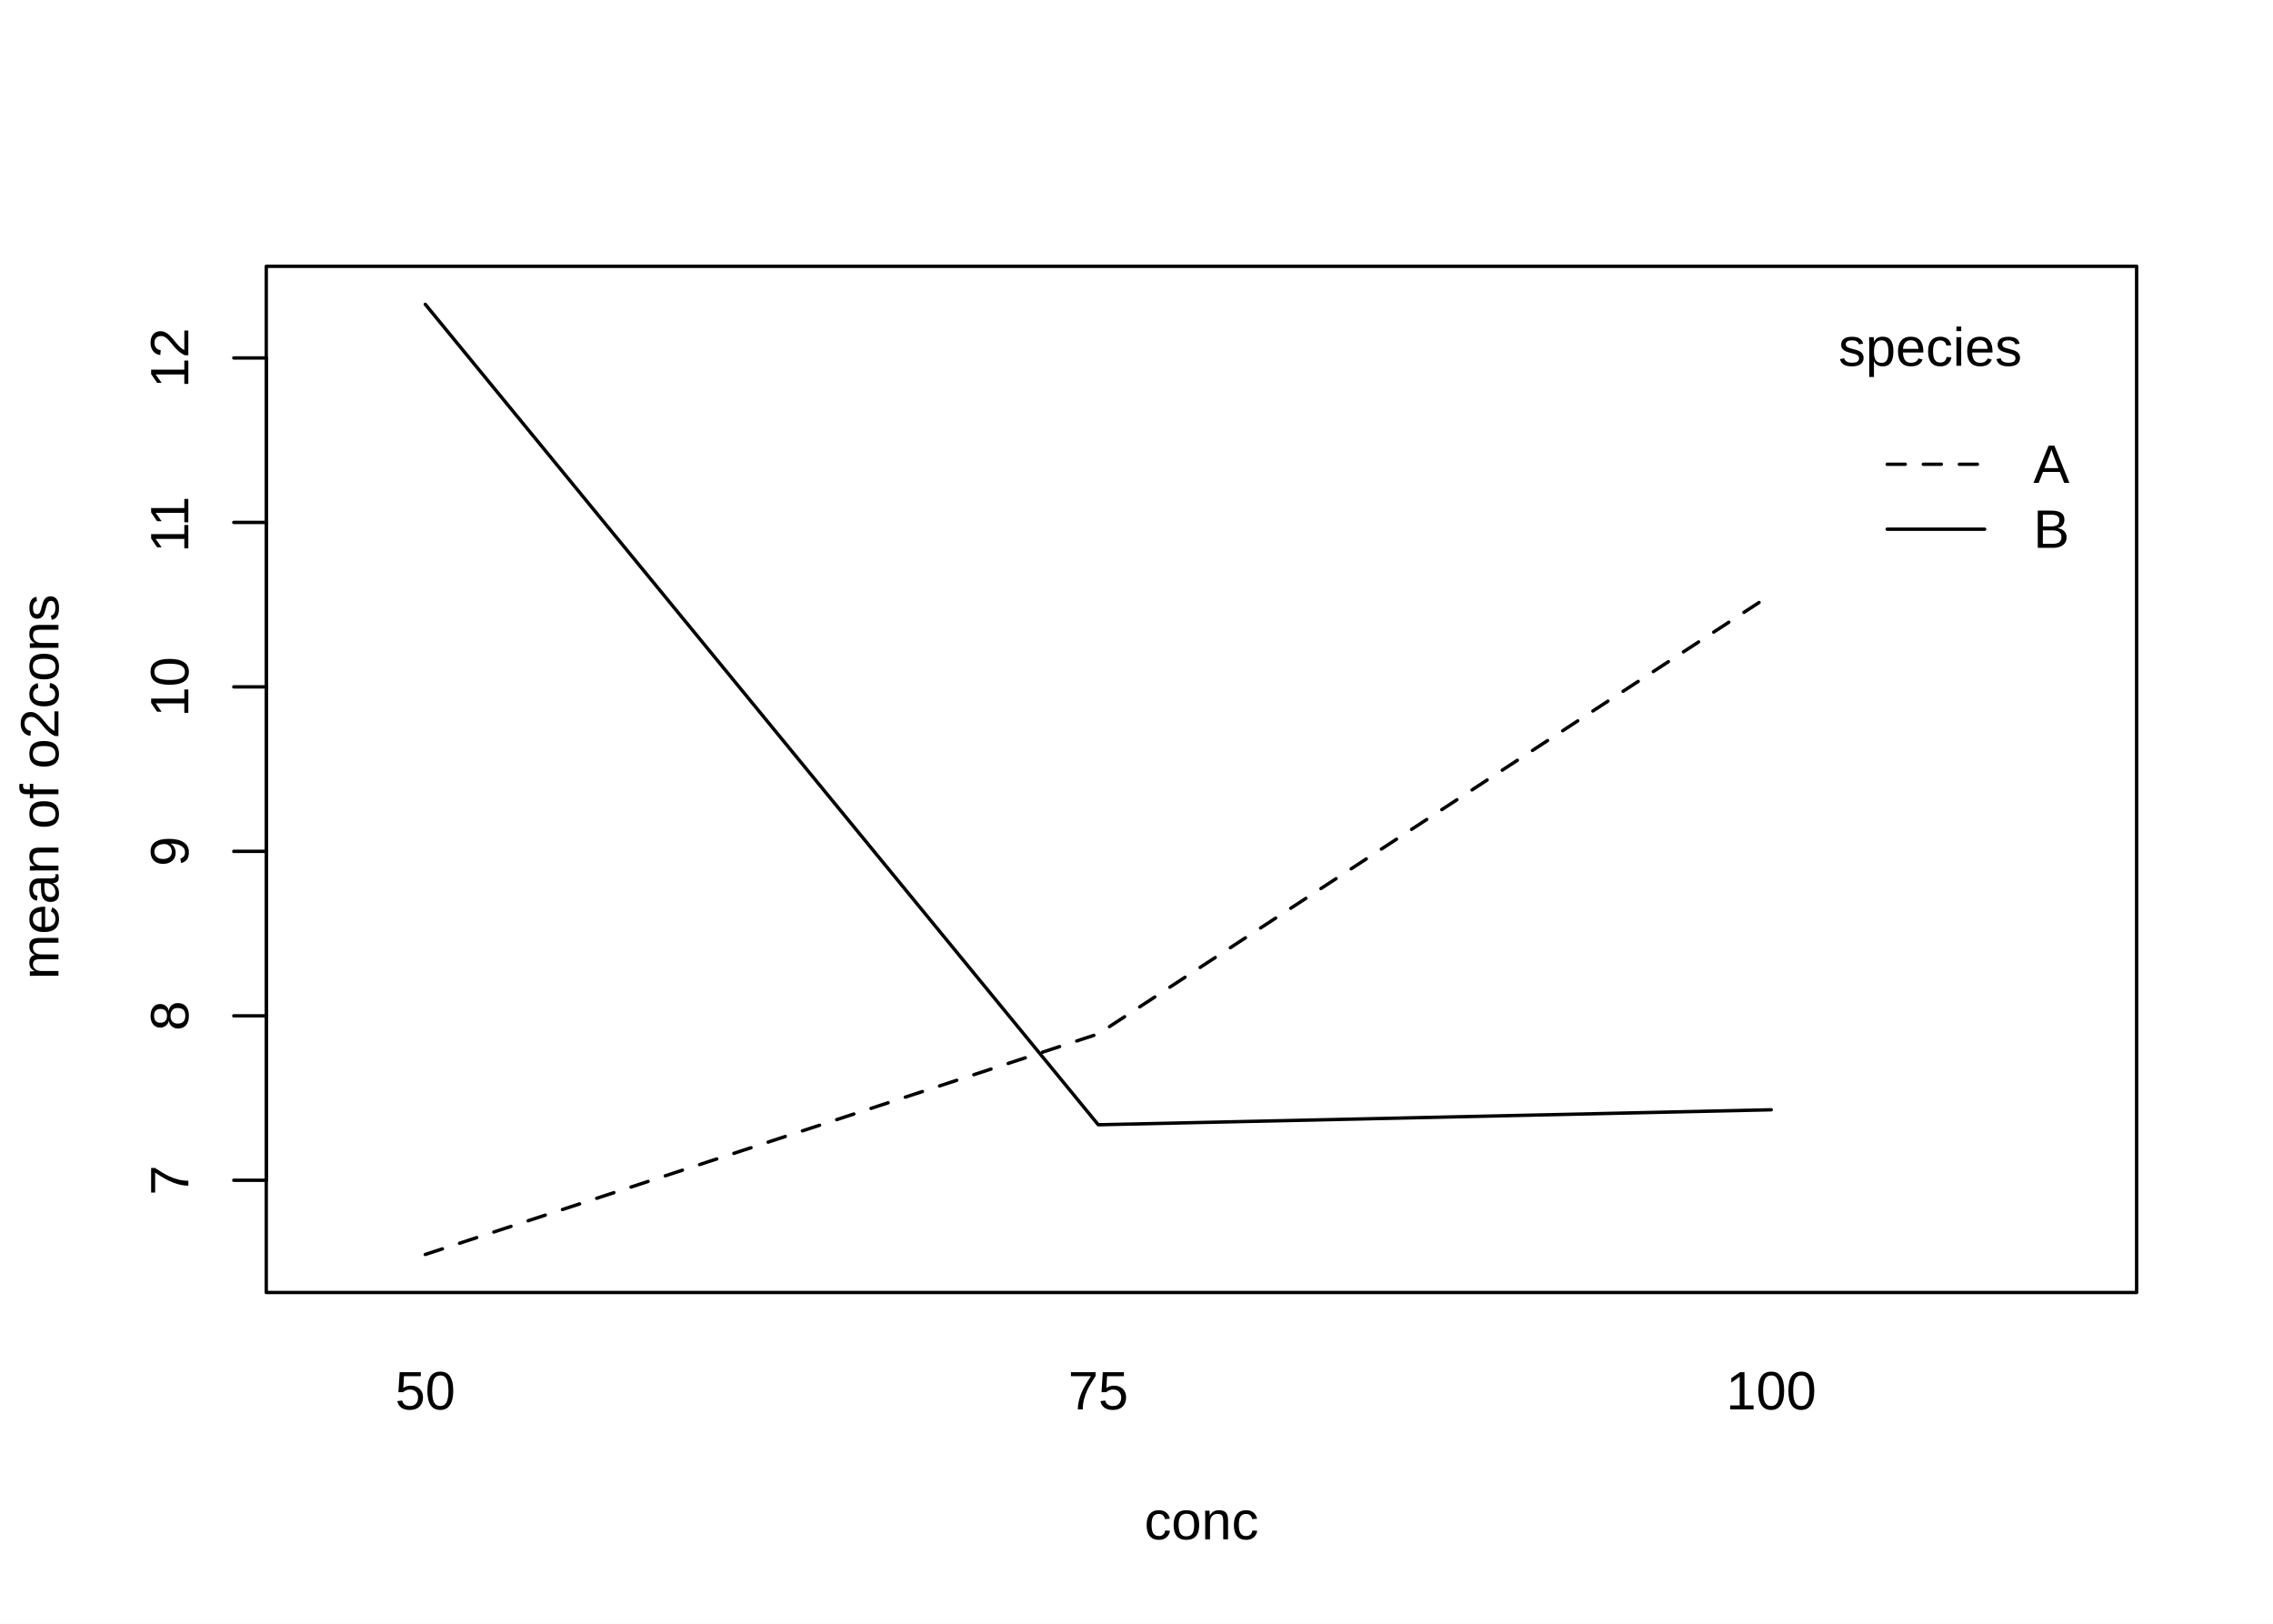
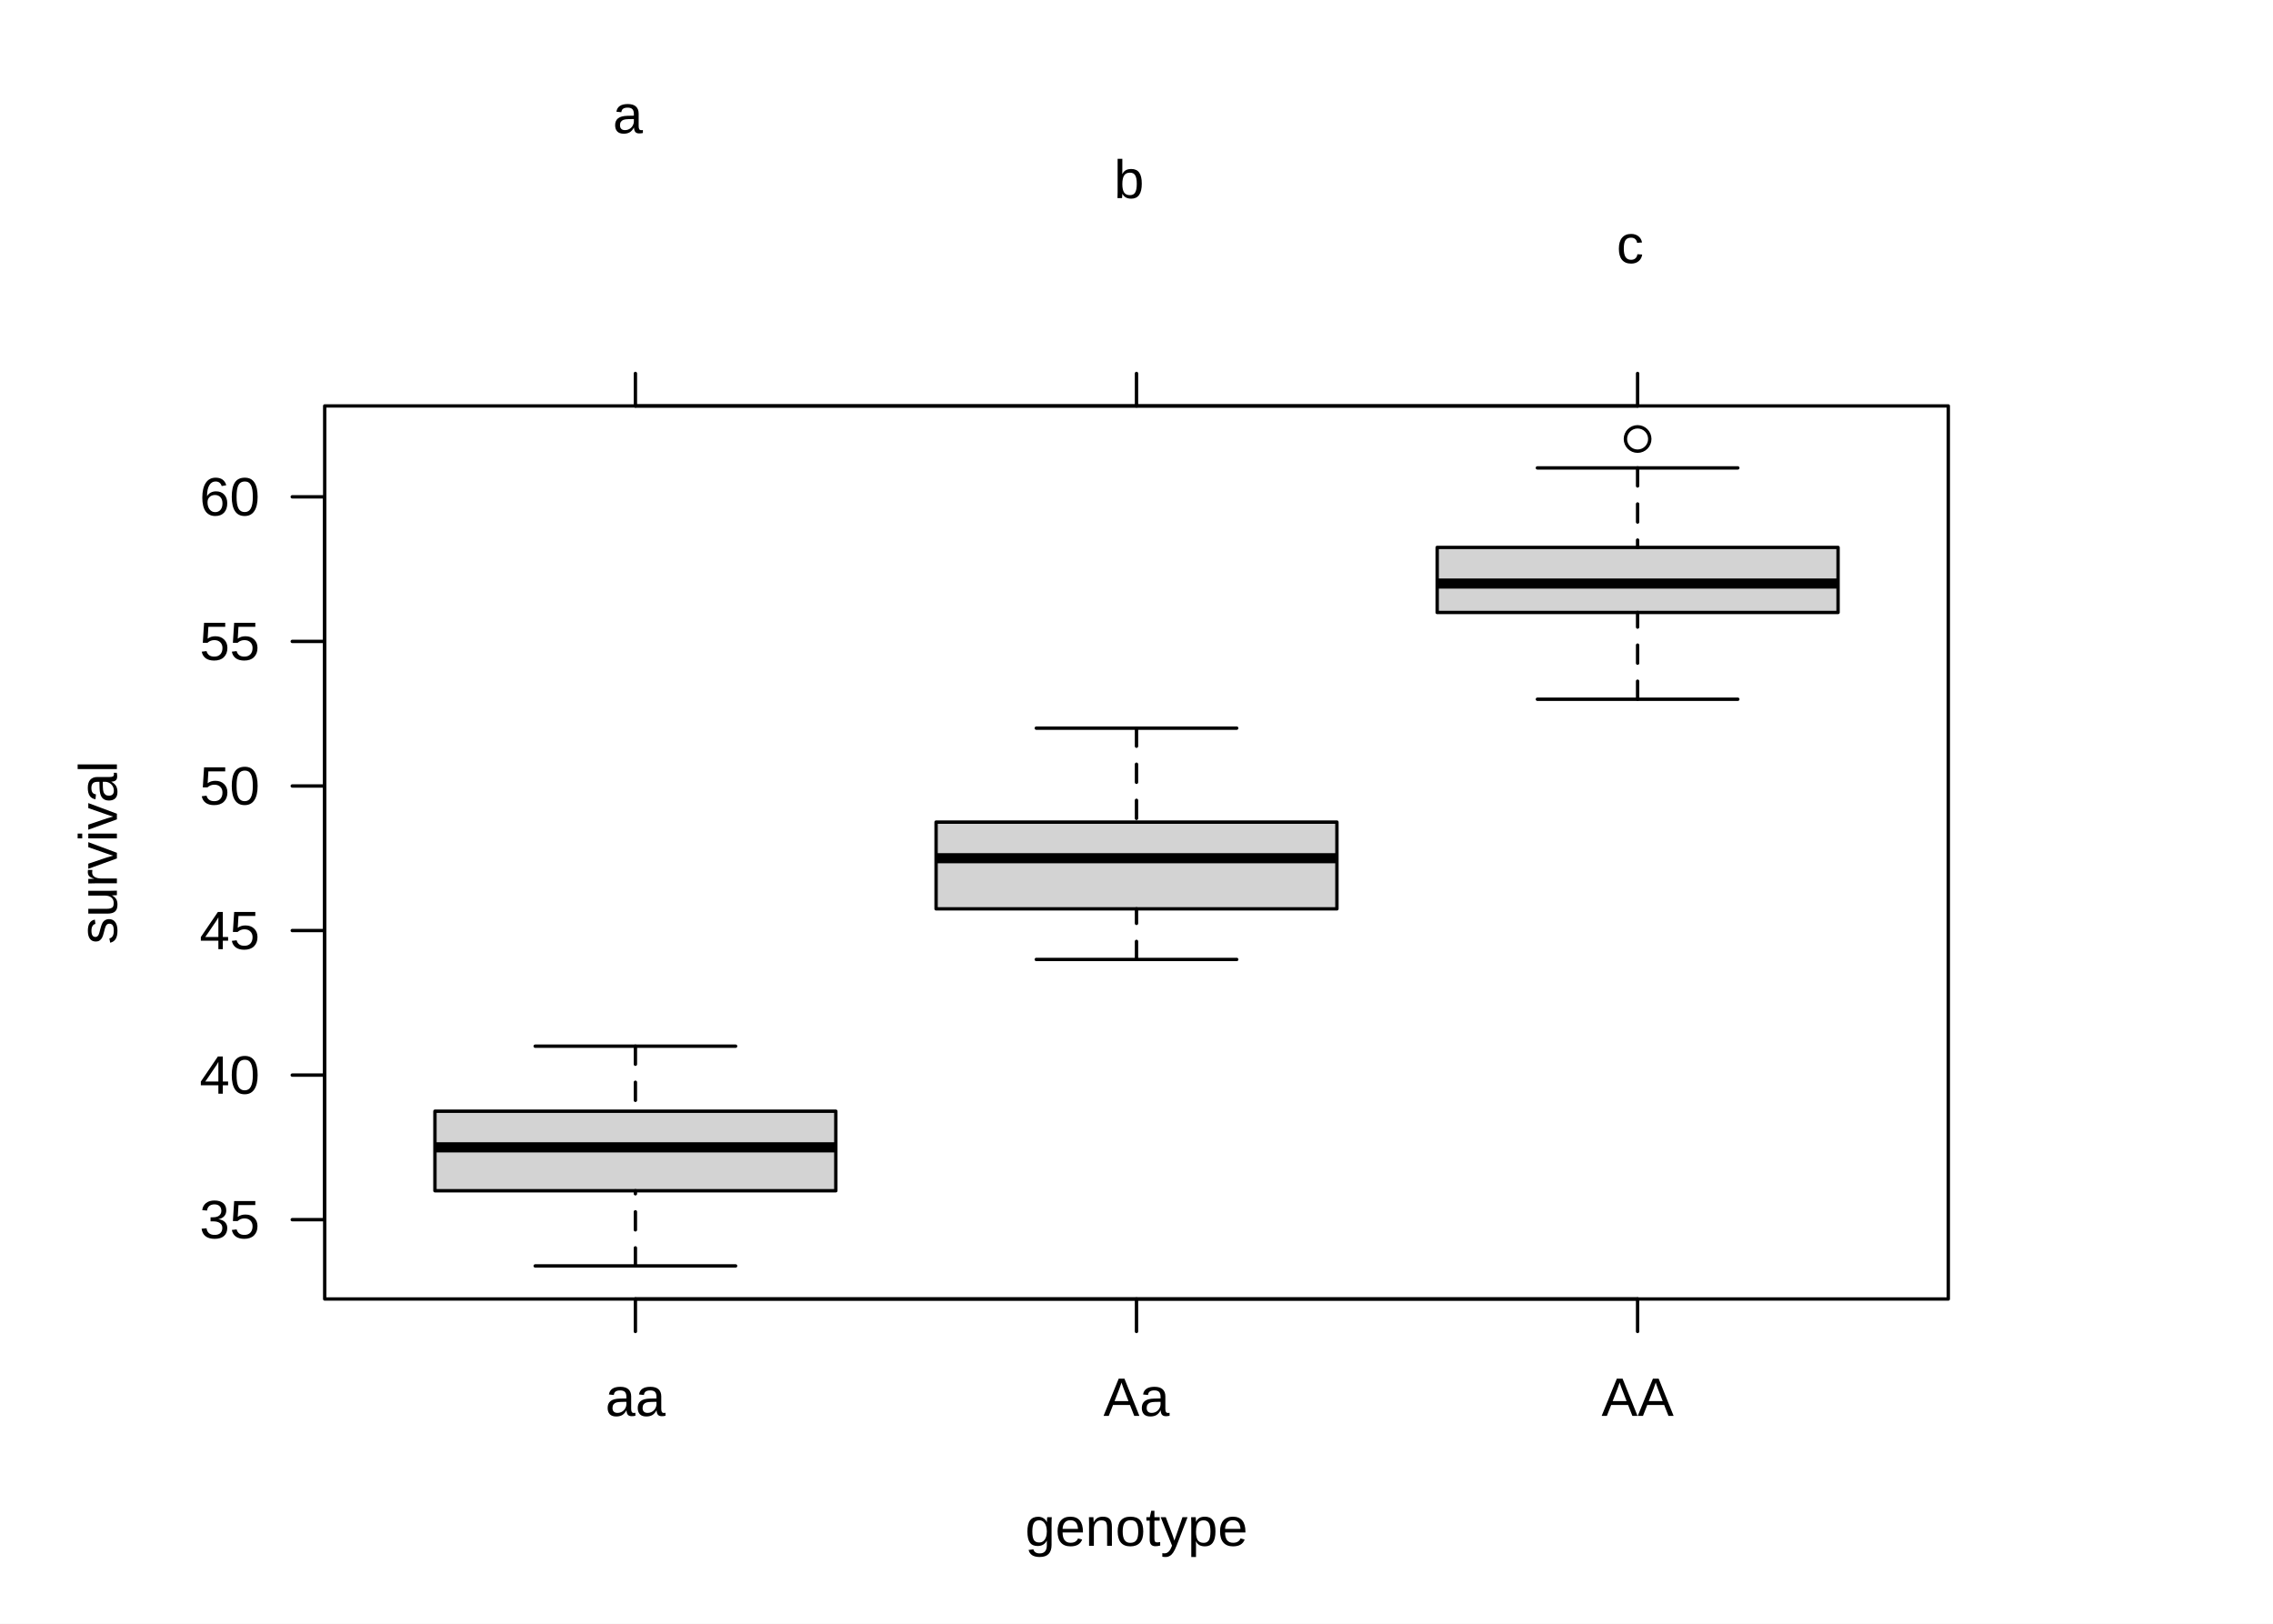
<svg xmlns="http://www.w3.org/2000/svg" viewBox="0 0 504.00 360.00">
  <defs>
    <style type="text/css">
    line, polyline, polygon, path, rect, circle {
      fill: none;
      stroke: #000000;
      stroke-linecap: round;
      stroke-linejoin: round;
      stroke-miterlimit: 10.00;
    }
  </style>
  </defs>
  <rect width="100%" height="100%" style="stroke: none; fill: #FFFFFF;" />
  <defs>
-     <clipPath id="cpNTkuMDR8NDczLjc2fDI4Ni41Nnw1OS4wNA==">
-       <rect x="59.04" y="59.04" width="414.72" height="227.52" />
+     <clipPath id="cpNzIuMDB8NDMyLjAwfDI4OC4wMHw5MC4wMA==">
+       <rect x="72.00" y="90.00" width="360.00" height="198.00" />
    </clipPath>
  </defs>
-   <polyline points="94.30,278.13 243.52,229.23 392.74,131.82 " style="stroke-width: 0.75; stroke-dasharray: 4.00,4.00;" clip-path="url(#cpNTkuMDR8NDczLjc2fDI4Ni41Nnw1OS4wNA==)" />
+   <polygon points="96.44,264.00 185.33,264.00 185.33,246.37 96.44,246.37 " style="stroke-width: 0.75; stroke: none; fill: #D3D3D3;" clip-path="url(#cpNzIuMDB8NDMyLjAwfDI4OC4wMHw5MC4wMA==)" />
+   <line x1="96.44" y1="254.38" x2="185.33" y2="254.38" style="stroke-width: 2.25; stroke-linecap: butt;" clip-path="url(#cpNzIuMDB8NDMyLjAwfDI4OC4wMHw5MC4wMA==)" />
+   <line x1="140.89" y1="280.67" x2="140.89" y2="264.00" style="stroke-width: 0.75; stroke-dasharray: 4.00,4.00;" clip-path="url(#cpNzIuMDB8NDMyLjAwfDI4OC4wMHw5MC4wMA==)" />
+   <line x1="140.89" y1="231.95" x2="140.89" y2="246.37" style="stroke-width: 0.75; stroke-dasharray: 4.00,4.00;" clip-path="url(#cpNzIuMDB8NDMyLjAwfDI4OC4wMHw5MC4wMA==)" />
+   <line x1="118.67" y1="280.67" x2="163.11" y2="280.67" style="stroke-width: 0.75;" clip-path="url(#cpNzIuMDB8NDMyLjAwfDI4OC4wMHw5MC4wMA==)" />
+   <line x1="118.67" y1="231.95" x2="163.11" y2="231.95" style="stroke-width: 0.75;" clip-path="url(#cpNzIuMDB8NDMyLjAwfDI4OC4wMHw5MC4wMA==)" />
+   <polyline points="96.44,264.00 185.33,264.00 185.33,246.37 96.44,246.37 96.44,264.00 " style="stroke-width: 0.75;" clip-path="url(#cpNzIuMDB8NDMyLjAwfDI4OC4wMHw5MC4wMA==)" />
+   <polygon points="207.56,201.50 296.44,201.50 296.44,182.27 207.56,182.27 " style="stroke-width: 0.75; stroke: none; fill: #D3D3D3;" clip-path="url(#cpNzIuMDB8NDMyLjAwfDI4OC4wMHw5MC4wMA==)" />
+   <line x1="207.56" y1="190.28" x2="296.44" y2="190.28" style="stroke-width: 2.25; stroke-linecap: butt;" clip-path="url(#cpNzIuMDB8NDMyLjAwfDI4OC4wMHw5MC4wMA==)" />
+   <line x1="252.00" y1="212.72" x2="252.00" y2="201.50" style="stroke-width: 0.75; stroke-dasharray: 4.00,4.00;" clip-path="url(#cpNzIuMDB8NDMyLjAwfDI4OC4wMHw5MC4wMA==)" />
+   <line x1="252.00" y1="161.44" x2="252.00" y2="182.27" style="stroke-width: 0.75; stroke-dasharray: 4.00,4.00;" clip-path="url(#cpNzIuMDB8NDMyLjAwfDI4OC4wMHw5MC4wMA==)" />
+   <line x1="229.78" y1="212.72" x2="274.22" y2="212.72" style="stroke-width: 0.75;" clip-path="url(#cpNzIuMDB8NDMyLjAwfDI4OC4wMHw5MC4wMA==)" />
+   <line x1="229.78" y1="161.44" x2="274.22" y2="161.44" style="stroke-width: 0.75;" clip-path="url(#cpNzIuMDB8NDMyLjAwfDI4OC4wMHw5MC4wMA==)" />
+   <polyline points="207.56,201.50 296.44,201.50 296.44,182.27 207.56,182.27 207.56,201.50 " style="stroke-width: 0.75;" clip-path="url(#cpNzIuMDB8NDMyLjAwfDI4OC4wMHw5MC4wMA==)" />
+   <polygon points="318.67,135.79 407.56,135.79 407.56,121.37 318.67,121.37 " style="stroke-width: 0.75; stroke: none; fill: #D3D3D3;" clip-path="url(#cpNzIuMDB8NDMyLjAwfDI4OC4wMHw5MC4wMA==)" />
+   <line x1="318.67" y1="129.38" x2="407.56" y2="129.38" style="stroke-width: 2.25; stroke-linecap: butt;" clip-path="url(#cpNzIuMDB8NDMyLjAwfDI4OC4wMHw5MC4wMA==)" />
+   <line x1="363.11" y1="155.03" x2="363.11" y2="135.79" style="stroke-width: 0.75; stroke-dasharray: 4.00,4.00;" clip-path="url(#cpNzIuMDB8NDMyLjAwfDI4OC4wMHw5MC4wMA==)" />
+   <line x1="363.11" y1="103.74" x2="363.11" y2="121.37" style="stroke-width: 0.75; stroke-dasharray: 4.00,4.00;" clip-path="url(#cpNzIuMDB8NDMyLjAwfDI4OC4wMHw5MC4wMA==)" />
+   <line x1="340.89" y1="155.03" x2="385.33" y2="155.03" style="stroke-width: 0.75;" clip-path="url(#cpNzIuMDB8NDMyLjAwfDI4OC4wMHw5MC4wMA==)" />
+   <line x1="340.89" y1="103.74" x2="385.33" y2="103.74" style="stroke-width: 0.75;" clip-path="url(#cpNzIuMDB8NDMyLjAwfDI4OC4wMHw5MC4wMA==)" />
+   <polyline points="318.67,135.79 407.56,135.79 407.56,121.37 318.67,121.37 318.67,135.79 " style="stroke-width: 0.75;" clip-path="url(#cpNzIuMDB8NDMyLjAwfDI4OC4wMHw5MC4wMA==)" />
+   <circle cx="363.11" cy="97.33" r="2.70" style="stroke-width: 0.75;" clip-path="url(#cpNzIuMDB8NDMyLjAwfDI4OC4wMHw5MC4wMA==)" />
  <defs>
    <clipPath id="cpMC4wMHw1MDQuMDB8MzYwLjAwfDAuMDA=">
      <rect x="0.00" y="0.00" width="504.00" height="360.00" />
    </clipPath>
  </defs>
-   <line x1="59.04" y1="261.68" x2="59.04" y2="79.36" style="stroke-width: 0.75;" clip-path="url(#cpMC4wMHw1MDQuMDB8MzYwLjAwfDAuMDA=)" />
-   <line x1="59.04" y1="261.68" x2="51.84" y2="261.68" style="stroke-width: 0.75;" clip-path="url(#cpMC4wMHw1MDQuMDB8MzYwLjAwfDAuMDA=)" />
-   <line x1="59.04" y1="225.22" x2="51.84" y2="225.22" style="stroke-width: 0.75;" clip-path="url(#cpMC4wMHw1MDQuMDB8MzYwLjAwfDAuMDA=)" />
-   <line x1="59.04" y1="188.75" x2="51.84" y2="188.75" style="stroke-width: 0.75;" clip-path="url(#cpMC4wMHw1MDQuMDB8MzYwLjAwfDAuMDA=)" />
-   <line x1="59.04" y1="152.29" x2="51.84" y2="152.29" style="stroke-width: 0.75;" clip-path="url(#cpMC4wMHw1MDQuMDB8MzYwLjAwfDAuMDA=)" />
-   <line x1="59.04" y1="115.83" x2="51.84" y2="115.83" style="stroke-width: 0.75;" clip-path="url(#cpMC4wMHw1MDQuMDB8MzYwLjAwfDAuMDA=)" />
-   <line x1="59.04" y1="79.36" x2="51.84" y2="79.36" style="stroke-width: 0.75;" clip-path="url(#cpMC4wMHw1MDQuMDB8MzYwLjAwfDAuMDA=)" />
+   <line x1="140.89" y1="288.00" x2="363.11" y2="288.00" style="stroke-width: 0.75;" clip-path="url(#cpMC4wMHw1MDQuMDB8MzYwLjAwfDAuMDA=)" />
+   <line x1="140.89" y1="288.00" x2="140.89" y2="295.20" style="stroke-width: 0.75;" clip-path="url(#cpMC4wMHw1MDQuMDB8MzYwLjAwfDAuMDA=)" />
+   <line x1="252.00" y1="288.00" x2="252.00" y2="295.20" style="stroke-width: 0.75;" clip-path="url(#cpMC4wMHw1MDQuMDB8MzYwLjAwfDAuMDA=)" />
+   <line x1="363.11" y1="288.00" x2="363.11" y2="295.20" style="stroke-width: 0.75;" clip-path="url(#cpMC4wMHw1MDQuMDB8MzYwLjAwfDAuMDA=)" />
  <g clip-path="url(#cpMC4wMHw1MDQuMDB8MzYwLjAwfDAuMDA=)">
-     <text transform="translate(41.76,265.02) rotate(-90)" style="font-size: 12.00px; font-family: Arimo;" textLength="6.67px" lengthAdjust="spacingAndGlyphs">7</text>
+     <text x="134.22" y="313.92" style="font-size: 12.00px; font-family: Arimo;" textLength="13.35px" lengthAdjust="spacingAndGlyphs">aa</text>
  </g>
  <g clip-path="url(#cpMC4wMHw1MDQuMDB8MzYwLjAwfDAuMDA=)">
-     <text transform="translate(41.76,228.55) rotate(-90)" style="font-size: 12.00px; font-family: Arimo;" textLength="6.67px" lengthAdjust="spacingAndGlyphs">8</text>
+     <text x="244.66" y="313.92" style="font-size: 12.00px; font-family: Arimo;" textLength="14.68px" lengthAdjust="spacingAndGlyphs">Aa</text>
  </g>
  <g clip-path="url(#cpMC4wMHw1MDQuMDB8MzYwLjAwfDAuMDA=)">
-     <text transform="translate(41.76,192.09) rotate(-90)" style="font-size: 12.00px; font-family: Arimo;" textLength="6.67px" lengthAdjust="spacingAndGlyphs">9</text>
+     <text x="355.11" y="313.92" style="font-size: 12.00px; font-family: Arimo;" textLength="16.01px" lengthAdjust="spacingAndGlyphs">AA</text>
+   </g>
+   <line x1="72.00" y1="270.41" x2="72.00" y2="110.15" style="stroke-width: 0.75;" clip-path="url(#cpMC4wMHw1MDQuMDB8MzYwLjAwfDAuMDA=)" />
+   <line x1="72.00" y1="270.41" x2="64.80" y2="270.41" style="stroke-width: 0.75;" clip-path="url(#cpMC4wMHw1MDQuMDB8MzYwLjAwfDAuMDA=)" />
+   <line x1="72.00" y1="238.36" x2="64.80" y2="238.36" style="stroke-width: 0.75;" clip-path="url(#cpMC4wMHw1MDQuMDB8MzYwLjAwfDAuMDA=)" />
+   <line x1="72.00" y1="206.31" x2="64.80" y2="206.31" style="stroke-width: 0.75;" clip-path="url(#cpMC4wMHw1MDQuMDB8MzYwLjAwfDAuMDA=)" />
+   <line x1="72.00" y1="174.26" x2="64.80" y2="174.26" style="stroke-width: 0.75;" clip-path="url(#cpMC4wMHw1MDQuMDB8MzYwLjAwfDAuMDA=)" />
+   <line x1="72.00" y1="142.21" x2="64.80" y2="142.21" style="stroke-width: 0.75;" clip-path="url(#cpMC4wMHw1MDQuMDB8MzYwLjAwfDAuMDA=)" />
+   <line x1="72.00" y1="110.15" x2="64.80" y2="110.15" style="stroke-width: 0.75;" clip-path="url(#cpMC4wMHw1MDQuMDB8MzYwLjAwfDAuMDA=)" />
+   <g clip-path="url(#cpMC4wMHw1MDQuMDB8MzYwLjAwfDAuMDA=)">
+     <text x="44.25" y="274.54" style="font-size: 12.00px; font-family: Arimo;" textLength="13.35px" lengthAdjust="spacingAndGlyphs">35</text>
  </g>
  <g clip-path="url(#cpMC4wMHw1MDQuMDB8MzYwLjAwfDAuMDA=)">
-     <text transform="translate(41.76,158.96) rotate(-90)" style="font-size: 12.00px; font-family: Arimo;" textLength="13.35px" lengthAdjust="spacingAndGlyphs">10</text>
+     <text x="44.25" y="242.49" style="font-size: 12.00px; font-family: Arimo;" textLength="13.35px" lengthAdjust="spacingAndGlyphs">40</text>
  </g>
  <g clip-path="url(#cpMC4wMHw1MDQuMDB8MzYwLjAwfDAuMDA=)">
-     <text transform="translate(41.76,122.50) rotate(-90)" style="font-size: 12.00px; font-family: Arimo;" textLength="13.35px" lengthAdjust="spacingAndGlyphs">11</text>
+     <text x="44.25" y="210.44" style="font-size: 12.00px; font-family: Arimo;" textLength="13.35px" lengthAdjust="spacingAndGlyphs">45</text>
  </g>
  <g clip-path="url(#cpMC4wMHw1MDQuMDB8MzYwLjAwfDAuMDA=)">
-     <text transform="translate(41.76,86.04) rotate(-90)" style="font-size: 12.00px; font-family: Arimo;" textLength="13.35px" lengthAdjust="spacingAndGlyphs">12</text>
-   </g>
-   <polyline points="59.04,286.56 473.76,286.56 473.76,59.04 59.04,59.04 59.04,286.56 " style="stroke-width: 0.75;" clip-path="url(#cpMC4wMHw1MDQuMDB8MzYwLjAwfDAuMDA=)" />
-   <g clip-path="url(#cpMC4wMHw1MDQuMDB8MzYwLjAwfDAuMDA=)">
-     <text x="253.73" y="341.28" style="font-size: 12.00px; font-family: Arimo;" textLength="25.35px" lengthAdjust="spacingAndGlyphs">conc</text>
+     <text x="44.25" y="178.38" style="font-size: 12.00px; font-family: Arimo;" textLength="13.35px" lengthAdjust="spacingAndGlyphs">50</text>
  </g>
  <g clip-path="url(#cpMC4wMHw1MDQuMDB8MzYwLjAwfDAuMDA=)">
-     <text transform="translate(12.96,217.16) rotate(-90)" style="font-size: 12.00px; font-family: Arimo;" textLength="88.72px" lengthAdjust="spacingAndGlyphs">mean of  o2cons</text>
-   </g>
-   <defs>
-     <clipPath id="cpNTkuMDR8NDczLjc2fDI4Ni41Nnw1OS4wNA==">
-       <rect x="59.04" y="59.04" width="414.72" height="227.52" />
-     </clipPath>
-   </defs>
-   <polyline points="94.30,67.47 243.52,249.37 392.74,246.05 " style="stroke-width: 0.75;" clip-path="url(#cpNTkuMDR8NDczLjc2fDI4Ni41Nnw1OS4wNA==)" />
-   <defs>
-     <clipPath id="cpMC4wMHw1MDQuMDB8MzYwLjAwfDAuMDA=">
-       <rect x="0.00" y="0.00" width="504.00" height="360.00" />
-     </clipPath>
-   </defs>
-   <g clip-path="url(#cpMC4wMHw1MDQuMDB8MzYwLjAwfDAuMDA=)">
-     <text x="87.62" y="312.48" style="font-size: 12.00px; font-family: Arimo;" textLength="13.35px" lengthAdjust="spacingAndGlyphs">50</text>
+     <text x="44.25" y="146.33" style="font-size: 12.00px; font-family: Arimo;" textLength="13.35px" lengthAdjust="spacingAndGlyphs">55</text>
  </g>
  <g clip-path="url(#cpMC4wMHw1MDQuMDB8MzYwLjAwfDAuMDA=)">
-     <text x="236.85" y="312.48" style="font-size: 12.00px; font-family: Arimo;" textLength="13.35px" lengthAdjust="spacingAndGlyphs">75</text>
+     <text x="44.25" y="114.28" style="font-size: 12.00px; font-family: Arimo;" textLength="13.35px" lengthAdjust="spacingAndGlyphs">60</text>
  </g>
  <g clip-path="url(#cpMC4wMHw1MDQuMDB8MzYwLjAwfDAuMDA=)">
-     <text x="382.73" y="312.48" style="font-size: 12.00px; font-family: Arimo;" textLength="20.02px" lengthAdjust="spacingAndGlyphs">100</text>
+     <text x="227.31" y="342.72" style="font-size: 12.00px; font-family: Arimo;" textLength="49.38px" lengthAdjust="spacingAndGlyphs">genotype</text>
  </g>
  <g clip-path="url(#cpMC4wMHw1MDQuMDB8MzYwLjAwfDAuMDA=)">
-     <text x="407.66" y="81.10" style="font-size: 12.00px; font-family: Arimo;" textLength="50.69px" lengthAdjust="spacingAndGlyphs">   species</text>
+     <text transform="translate(25.92,209.34) rotate(-90)" style="font-size: 12.00px; font-family: Arimo;" textLength="40.68px" lengthAdjust="spacingAndGlyphs">survival</text>
  </g>
-   <line x1="418.46" y1="102.93" x2="440.06" y2="102.93" style="stroke-width: 0.75; stroke-dasharray: 4.00,4.00;" clip-path="url(#cpMC4wMHw1MDQuMDB8MzYwLjAwfDAuMDA=)" />
-   <line x1="418.46" y1="117.33" x2="440.06" y2="117.33" style="stroke-width: 0.75;" clip-path="url(#cpMC4wMHw1MDQuMDB8MzYwLjAwfDAuMDA=)" />
+   <polyline points="72.00,288.00 432.00,288.00 432.00,90.00 72.00,90.00 72.00,288.00 " style="stroke-width: 0.75;" clip-path="url(#cpMC4wMHw1MDQuMDB8MzYwLjAwfDAuMDA=)" />
+   <line x1="140.89" y1="90.00" x2="363.11" y2="90.00" style="stroke-width: 0.75;" clip-path="url(#cpMC4wMHw1MDQuMDB8MzYwLjAwfDAuMDA=)" />
+   <line x1="140.89" y1="90.00" x2="140.89" y2="82.80" style="stroke-width: 0.75;" clip-path="url(#cpMC4wMHw1MDQuMDB8MzYwLjAwfDAuMDA=)" />
+   <line x1="252.00" y1="90.00" x2="252.00" y2="82.80" style="stroke-width: 0.75;" clip-path="url(#cpMC4wMHw1MDQuMDB8MzYwLjAwfDAuMDA=)" />
+   <line x1="363.11" y1="90.00" x2="363.11" y2="82.80" style="stroke-width: 0.75;" clip-path="url(#cpMC4wMHw1MDQuMDB8MzYwLjAwfDAuMDA=)" />
  <g clip-path="url(#cpMC4wMHw1MDQuMDB8MzYwLjAwfDAuMDA=)">
-     <text x="450.86" y="107.06" style="font-size: 12.00px; font-family: Arimo;" textLength="8.00px" lengthAdjust="spacingAndGlyphs">A</text>
+     <text x="135.88" y="29.52" style="font-size: 12.00px; font-family: Arimo;" textLength="10.01px" lengthAdjust="spacingAndGlyphs">a </text>
  </g>
  <g clip-path="url(#cpMC4wMHw1MDQuMDB8MzYwLjAwfDAuMDA=)">
-     <text x="450.86" y="121.46" style="font-size: 12.00px; font-family: Arimo;" textLength="8.00px" lengthAdjust="spacingAndGlyphs">B</text>
+     <text x="137.55" y="43.92" style="font-size: 12.00px; font-family: Arimo;" textLength="6.67px" lengthAdjust="spacingAndGlyphs">  </text>
+   </g>
+   <g clip-path="url(#cpMC4wMHw1MDQuMDB8MzYwLjAwfDAuMDA=)">
+     <text x="137.55" y="58.32" style="font-size: 12.00px; font-family: Arimo;" textLength="6.67px" lengthAdjust="spacingAndGlyphs">  </text>
+   </g>
+   <g clip-path="url(#cpMC4wMHw1MDQuMDB8MzYwLjAwfDAuMDA=)">
+     <text x="140.89" y="72.72" style="font-size: 12.00px; font-family: Arimo;" textLength="0.00px" lengthAdjust="spacingAndGlyphs" />
+   </g>
+   <g clip-path="url(#cpMC4wMHw1MDQuMDB8MzYwLjAwfDAuMDA=)">
+     <text x="248.67" y="29.52" style="font-size: 12.00px; font-family: Arimo;" textLength="6.67px" lengthAdjust="spacingAndGlyphs">  </text>
+   </g>
+   <g clip-path="url(#cpMC4wMHw1MDQuMDB8MzYwLjAwfDAuMDA=)">
+     <text x="247.00" y="43.92" style="font-size: 12.00px; font-family: Arimo;" textLength="10.01px" lengthAdjust="spacingAndGlyphs">b </text>
+   </g>
+   <g clip-path="url(#cpMC4wMHw1MDQuMDB8MzYwLjAwfDAuMDA=)">
+     <text x="248.67" y="58.32" style="font-size: 12.00px; font-family: Arimo;" textLength="6.67px" lengthAdjust="spacingAndGlyphs">  </text>
+   </g>
+   <g clip-path="url(#cpMC4wMHw1MDQuMDB8MzYwLjAwfDAuMDA=)">
+     <text x="252.00" y="72.72" style="font-size: 12.00px; font-family: Arimo;" textLength="0.00px" lengthAdjust="spacingAndGlyphs" />
+   </g>
+   <g clip-path="url(#cpMC4wMHw1MDQuMDB8MzYwLjAwfDAuMDA=)">
+     <text x="359.78" y="29.52" style="font-size: 12.00px; font-family: Arimo;" textLength="6.67px" lengthAdjust="spacingAndGlyphs">  </text>
+   </g>
+   <g clip-path="url(#cpMC4wMHw1MDQuMDB8MzYwLjAwfDAuMDA=)">
+     <text x="359.78" y="43.92" style="font-size: 12.00px; font-family: Arimo;" textLength="6.67px" lengthAdjust="spacingAndGlyphs">  </text>
+   </g>
+   <g clip-path="url(#cpMC4wMHw1MDQuMDB8MzYwLjAwfDAuMDA=)">
+     <text x="358.44" y="58.32" style="font-size: 12.00px; font-family: Arimo;" textLength="9.33px" lengthAdjust="spacingAndGlyphs">c </text>
+   </g>
+   <g clip-path="url(#cpMC4wMHw1MDQuMDB8MzYwLjAwfDAuMDA=)">
+     <text x="363.11" y="72.72" style="font-size: 12.00px; font-family: Arimo;" textLength="0.00px" lengthAdjust="spacingAndGlyphs" />
  </g>
</svg>
